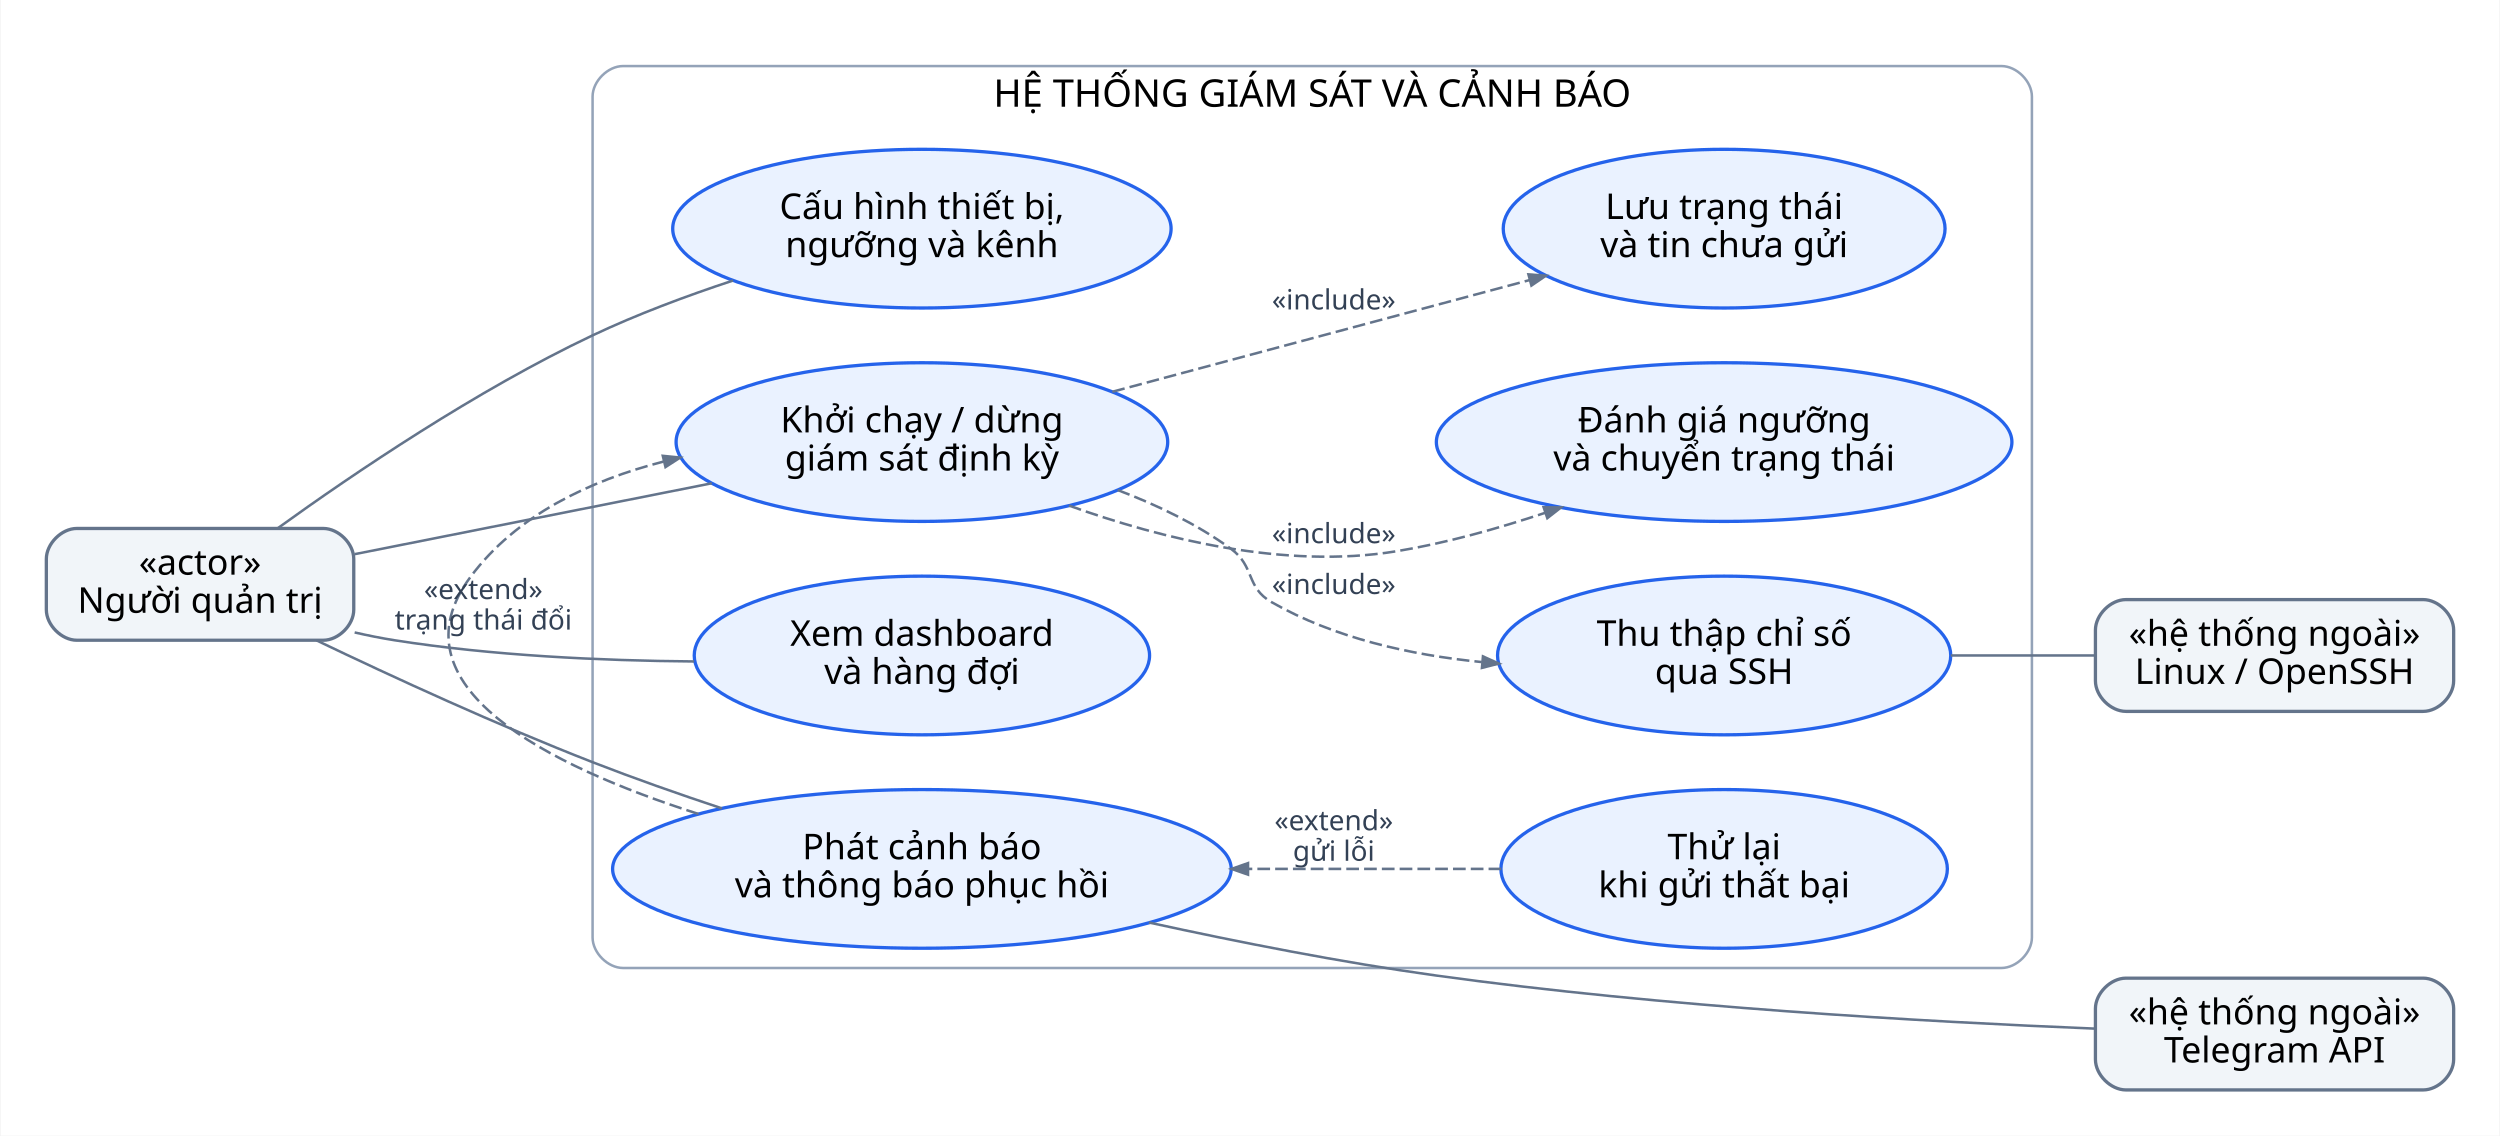
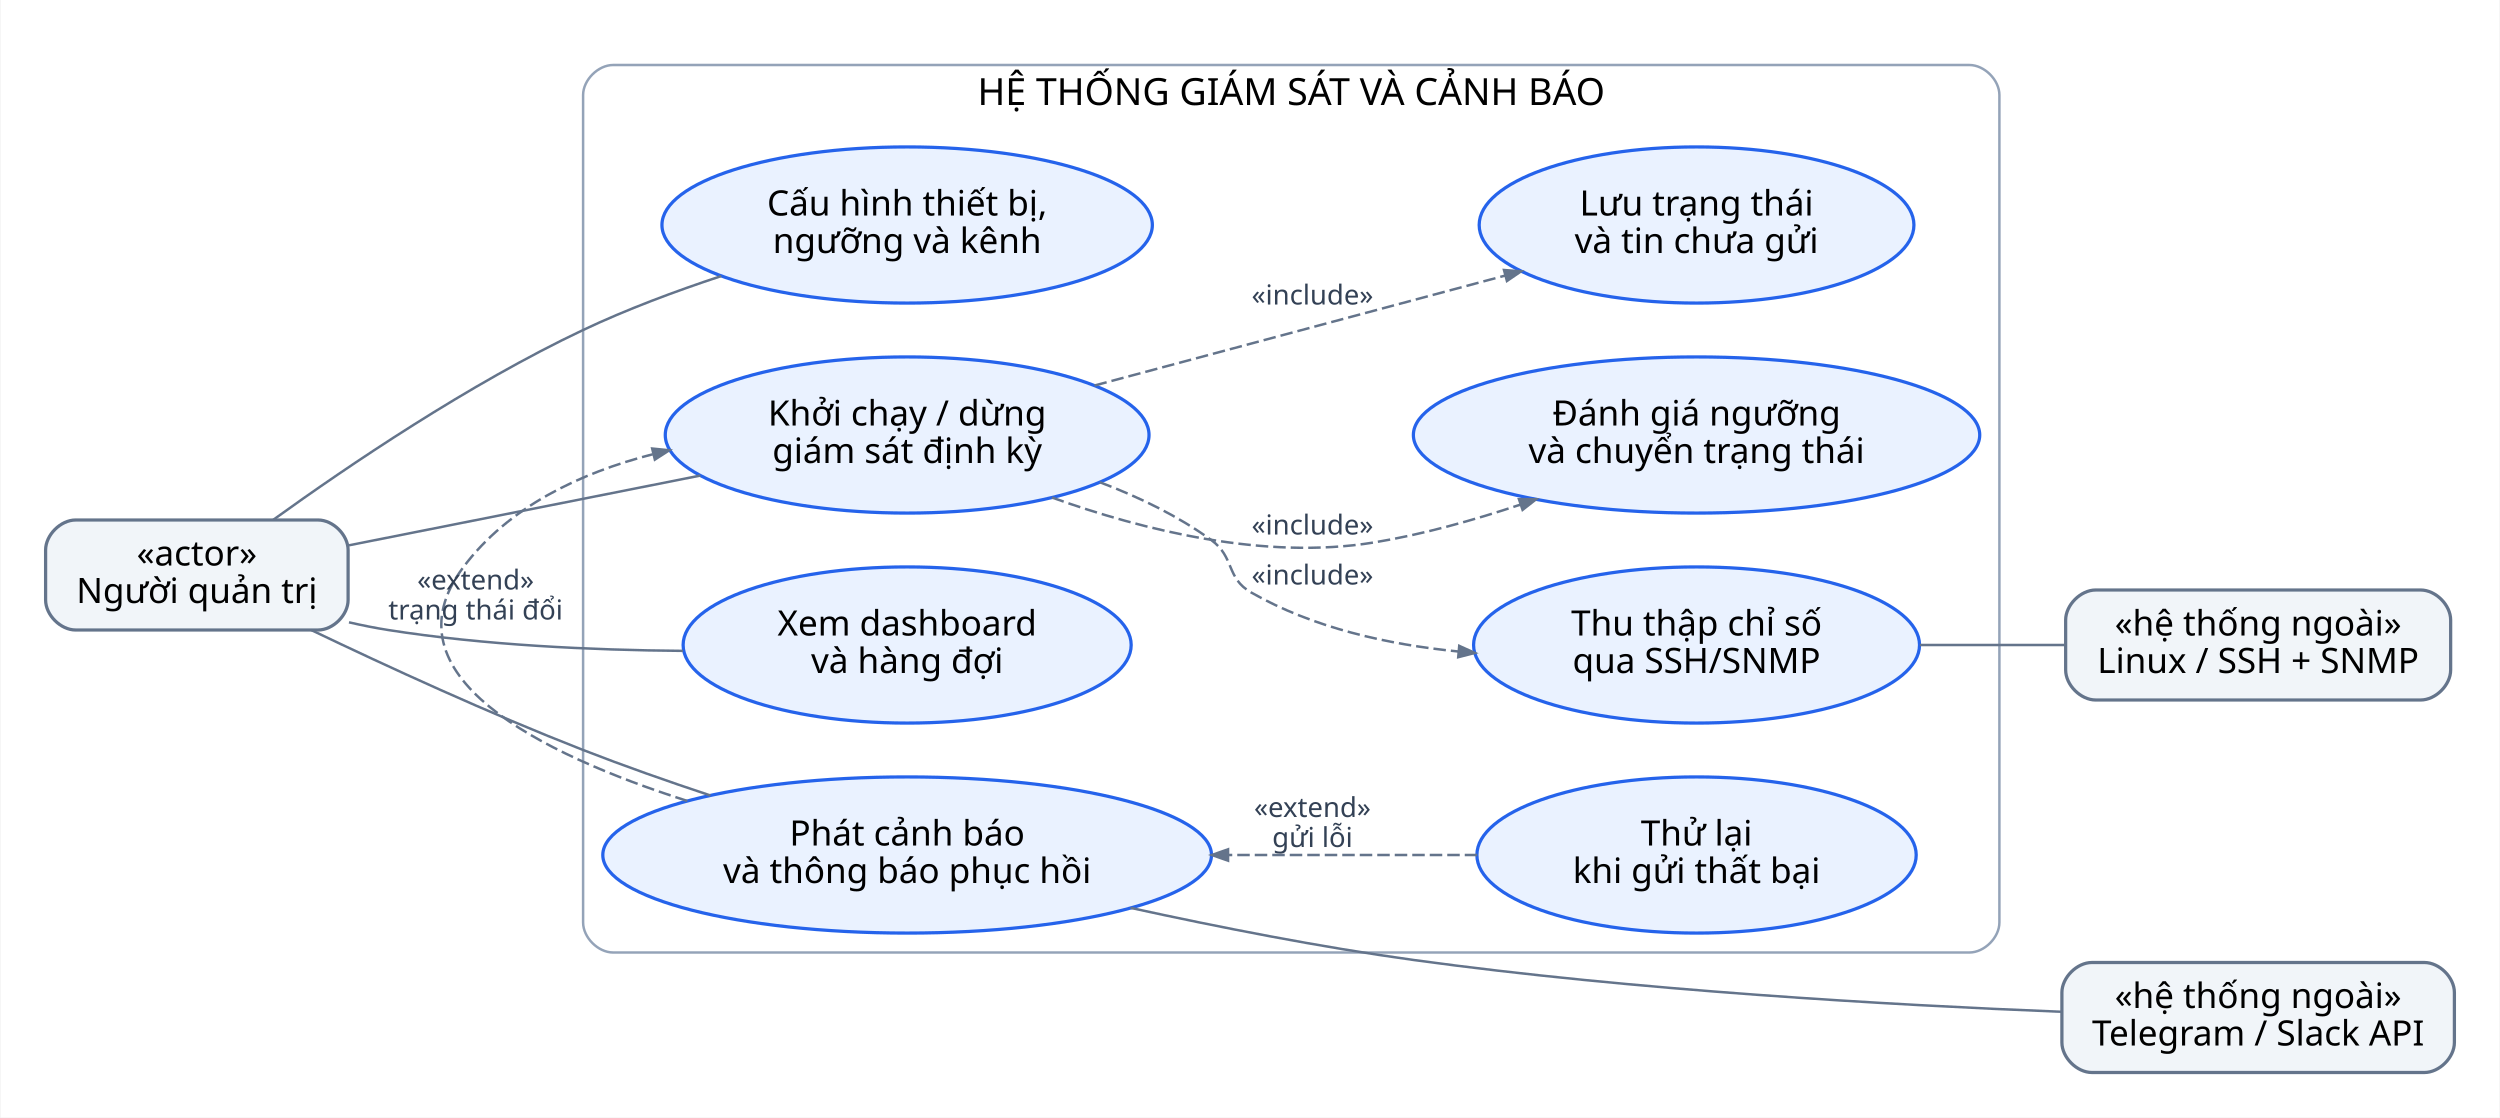
- <svg xmlns="http://www.w3.org/2000/svg" width="984pt" height="447pt" viewBox="0.00 0.00 983.52 447.00">
+ <svg xmlns="http://www.w3.org/2000/svg" width="1000pt" height="447pt" viewBox="0.00 0.00 999.52 447.00">
  <g id="graph0" class="graph" transform="scale(1 1) rotate(0) translate(18 429)">
-     <polygon fill="white" stroke="transparent" points="-18,18 -18,-429 965.52,-429 965.52,18 -18,18" />
+     <polygon fill="white" stroke="transparent" points="-18,18 -18,-429 981.52,-429 981.52,18 -18,18" />
    <g id="clust1" class="cluster">
      <path fill="white" stroke="#94a3b8" d="M227,-48C227,-48 769.52,-48 769.52,-48 775.52,-48 781.52,-54 781.52,-60 781.52,-60 781.52,-391 781.52,-391 781.52,-397 775.52,-403 769.52,-403 769.52,-403 227,-403 227,-403 221,-403 215,-397 215,-391 215,-391 215,-60 215,-60 215,-54 221,-48 227,-48" />
      <text text-anchor="middle" x="498.26" y="-387" font-family="Noto Sans" font-size="15.00">HỆ THỐNG GIÁM SÁT VÀ CẢNH BÁO</text>
    </g>
    <g id="node1" class="node">
      <path fill="#f1f5f9" stroke="#64748b" stroke-width="1.3" d="M109,-221C109,-221 12,-221 12,-221 6,-221 0,-215 0,-209 0,-209 0,-189 0,-189 0,-183 6,-177 12,-177 12,-177 109,-177 109,-177 115,-177 121,-183 121,-189 121,-189 121,-209 121,-209 121,-215 115,-221 109,-221" />
      <text text-anchor="middle" x="60.5" y="-202.8" font-family="Noto Sans" font-size="14.00">«actor»</text>
      <text text-anchor="middle" x="60.5" y="-187.8" font-family="Noto Sans" font-size="14.00">Người quản trị</text>
    </g>
    <g id="node4" class="node">
      <ellipse fill="#eaf2ff" stroke="#2563eb" stroke-width="1.3" cx="344.62" cy="-339" rx="98.08" ry="31.23" />
      <text text-anchor="middle" x="344.62" y="-342.8" font-family="Noto Sans" font-size="14.00">Cấu hình thiết bị,</text>
      <text text-anchor="middle" x="344.62" y="-327.8" font-family="Noto Sans" font-size="14.00">ngưỡng và kênh</text>
    </g>
    <g id="edge7" class="edge">
      <path fill="none" stroke="#64748b" d="M91.06,-221.08C121.05,-242.7 169.41,-275.43 215,-297 232.41,-305.24 251.87,-312.51 270.27,-318.58" />
    </g>
    <g id="node5" class="node">
      <ellipse fill="#eaf2ff" stroke="#2563eb" stroke-width="1.3" cx="344.62" cy="-255" rx="96.75" ry="31.23" />
      <text text-anchor="middle" x="344.62" y="-258.8" font-family="Noto Sans" font-size="14.00">Khởi chạy / dừng</text>
      <text text-anchor="middle" x="344.62" y="-243.8" font-family="Noto Sans" font-size="14.00">giám sát định kỳ</text>
    </g>
    <g id="edge8" class="edge">
      <path fill="none" stroke="#64748b" d="M121.33,-210.88C162.25,-219 217.01,-229.87 261.94,-238.79" />
    </g>
    <g id="node6" class="node">
      <ellipse fill="#eaf2ff" stroke="#2563eb" stroke-width="1.3" cx="344.62" cy="-171" rx="89.61" ry="31.23" />
      <text text-anchor="middle" x="344.62" y="-174.8" font-family="Noto Sans" font-size="14.00">Xem dashboard</text>
      <text text-anchor="middle" x="344.62" y="-159.8" font-family="Noto Sans" font-size="14.00">và hàng đợi</text>
    </g>
    <g id="edge9" class="edge">
      <path fill="none" stroke="#64748b" d="M121.35,-180.07C126.61,-178.86 131.88,-177.81 137,-177 175.37,-170.95 218.24,-168.95 254.94,-168.65" />
    </g>
    <g id="node10" class="node">
      <ellipse fill="#eaf2ff" stroke="#2563eb" stroke-width="1.3" cx="344.62" cy="-87" rx="121.74" ry="31.23" />
      <text text-anchor="middle" x="344.62" y="-90.8" font-family="Noto Sans" font-size="14.00">Phát cảnh báo</text>
      <text text-anchor="middle" x="344.62" y="-75.8" font-family="Noto Sans" font-size="14.00">và thông báo phục hồi</text>
    </g>
    <g id="edge10" class="edge">
      <path fill="none" stroke="#64748b" d="M106.27,-176.97C136.58,-162.46 177.75,-143.52 215,-129 231.31,-122.64 249.01,-116.43 265.93,-110.81" />
    </g>
    <g id="node2" class="node">
-       <path fill="#f1f5f9" stroke="#64748b" stroke-width="1.3" d="M935.52,-193C935.52,-193 818.52,-193 818.52,-193 812.52,-193 806.52,-187 806.52,-181 806.52,-181 806.52,-161 806.52,-161 806.52,-155 812.52,-149 818.52,-149 818.52,-149 935.52,-149 935.52,-149 941.52,-149 947.52,-155 947.52,-161 947.52,-161 947.52,-181 947.52,-181 947.52,-187 941.52,-193 935.52,-193" />
-       <text text-anchor="middle" x="877.02" y="-174.8" font-family="Noto Sans" font-size="14.00">«hệ thống ngoài»</text>
-       <text text-anchor="middle" x="877.02" y="-159.8" font-family="Noto Sans" font-size="14.00">Linux / OpenSSH</text>
+       <path fill="#f1f5f9" stroke="#64748b" stroke-width="1.3" d="M950.02,-193C950.02,-193 820.02,-193 820.02,-193 814.02,-193 808.02,-187 808.02,-181 808.02,-181 808.02,-161 808.02,-161 808.02,-155 814.02,-149 820.02,-149 820.02,-149 950.02,-149 950.02,-149 956.02,-149 962.02,-155 962.02,-161 962.02,-161 962.02,-181 962.02,-181 962.02,-187 956.02,-193 950.02,-193" />
+       <text text-anchor="middle" x="885.02" y="-174.8" font-family="Noto Sans" font-size="14.00">«hệ thống ngoài»</text>
+       <text text-anchor="middle" x="885.02" y="-159.8" font-family="Noto Sans" font-size="14.00">Linux / SSH + SNMP</text>
    </g>
    <g id="node3" class="node">
-       <path fill="#f1f5f9" stroke="#64748b" stroke-width="1.3" d="M935.52,-44C935.52,-44 818.52,-44 818.52,-44 812.52,-44 806.52,-38 806.52,-32 806.52,-32 806.52,-12 806.52,-12 806.52,-6 812.52,0 818.52,0 818.52,0 935.52,0 935.52,0 941.52,0 947.52,-6 947.52,-12 947.52,-12 947.52,-32 947.52,-32 947.52,-38 941.52,-44 935.52,-44" />
-       <text text-anchor="middle" x="877.02" y="-25.8" font-family="Noto Sans" font-size="14.00">«hệ thống ngoài»</text>
-       <text text-anchor="middle" x="877.02" y="-10.8" font-family="Noto Sans" font-size="14.00">Telegram API</text>
+       <path fill="#f1f5f9" stroke="#64748b" stroke-width="1.3" d="M951.52,-44C951.52,-44 818.52,-44 818.52,-44 812.52,-44 806.52,-38 806.52,-32 806.52,-32 806.52,-12 806.52,-12 806.52,-6 812.52,0 818.52,0 818.52,0 951.52,0 951.52,0 957.52,0 963.52,-6 963.52,-12 963.52,-12 963.52,-32 963.52,-32 963.52,-38 957.52,-44 951.52,-44" />
+       <text text-anchor="middle" x="885.02" y="-25.8" font-family="Noto Sans" font-size="14.00">«hệ thống ngoài»</text>
+       <text text-anchor="middle" x="885.02" y="-10.8" font-family="Noto Sans" font-size="14.00">Telegram / Slack API</text>
    </g>
    <g id="node7" class="node">
      <ellipse fill="#eaf2ff" stroke="#2563eb" stroke-width="1.3" cx="660.38" cy="-171" rx="89.19" ry="31.23" />
      <text text-anchor="middle" x="660.38" y="-174.8" font-family="Noto Sans" font-size="14.00">Thu thập chỉ số</text>
-       <text text-anchor="middle" x="660.38" y="-159.8" font-family="Noto Sans" font-size="14.00">qua SSH</text>
+       <text text-anchor="middle" x="660.38" y="-159.8" font-family="Noto Sans" font-size="14.00">qua SSH/SNMP</text>
    </g>
    <g id="edge1" class="edge">
      <path fill="none" stroke="#64748b" stroke-dasharray="5,2" d="M421.69,-236.11C437.28,-230.21 452.96,-222.63 466.24,-213 475.74,-206.11 472.06,-197.82 482.24,-192 507.02,-177.85 536.9,-171.17 565,-168.41" />
      <polygon fill="#64748b" stroke="#64748b" points="565.45,-170.65 571.72,-167.82 565.05,-166.12 565.45,-170.65" />
      <text text-anchor="middle" x="506.74" y="-195.2" font-family="Noto Sans" font-size="11.00" fill="#334155">«include»</text>
    </g>
    <g id="node8" class="node">
      <ellipse fill="#eaf2ff" stroke="#2563eb" stroke-width="1.3" cx="660.38" cy="-255" rx="113.27" ry="31.23" />
      <text text-anchor="middle" x="660.38" y="-258.8" font-family="Noto Sans" font-size="14.00">Đánh giá ngưỡng</text>
      <text text-anchor="middle" x="660.38" y="-243.8" font-family="Noto Sans" font-size="14.00">và chuyển trạng thái</text>
    </g>
    <g id="edge2" class="edge">
      <path fill="none" stroke="#64748b" stroke-dasharray="5,2" d="M402.52,-230C439.05,-216.88 487.66,-204.88 531.24,-212 550.7,-215.18 571.18,-220.9 589.93,-227.15" />
      <polygon fill="#64748b" stroke="#64748b" points="589.33,-229.35 596.21,-229.29 590.79,-225.05 589.33,-229.35" />
      <text text-anchor="middle" x="506.74" y="-215.2" font-family="Noto Sans" font-size="11.00" fill="#334155">«include»</text>
    </g>
    <g id="node9" class="node">
      <ellipse fill="#eaf2ff" stroke="#2563eb" stroke-width="1.3" cx="660.38" cy="-339" rx="86.95" ry="31.23" />
      <text text-anchor="middle" x="660.38" y="-342.8" font-family="Noto Sans" font-size="14.00">Lưu trạng thái</text>
      <text text-anchor="middle" x="660.38" y="-327.8" font-family="Noto Sans" font-size="14.00">và tin chưa gửi</text>
    </g>
    <g id="edge3" class="edge">
      <path fill="none" stroke="#64748b" stroke-dasharray="5,2" d="M419.58,-274.8C469.1,-288.06 534.08,-305.45 583.91,-318.79" />
      <polygon fill="#64748b" stroke="#64748b" points="583.35,-321 590.22,-320.48 584.53,-316.6 583.35,-321" />
      <text text-anchor="middle" x="506.74" y="-307.2" font-family="Noto Sans" font-size="11.00" fill="#334155">«include»</text>
    </g>
    <g id="edge11" class="edge">
-       <path fill="none" stroke="#64748b" d="M749.61,-171C768.57,-171 788.36,-171 806.49,-171" />
+       <path fill="none" stroke="#64748b" d="M749.69,-171C768.88,-171 789.01,-171 807.68,-171" />
    </g>
    <g id="edge12" class="edge">
-       <path fill="none" stroke="#64748b" d="M434,-65.89C469.07,-58.22 509.88,-50.17 547.24,-45 636.23,-32.68 739.72,-26.82 806.46,-24.13" />
+       <path fill="none" stroke="#64748b" d="M433.99,-65.85C469.06,-58.18 509.88,-50.14 547.24,-45 635.64,-32.83 738.01,-27 806.47,-24.28" />
    </g>
    <g id="edge4" class="edge">
      <path fill="none" stroke="#64748b" stroke-dasharray="5,2" d="M256.67,-108.63C197.23,-127.64 134.95,-158.99 167,-202 185.06,-226.23 213.76,-239.82 242.88,-247.31" />
      <polygon fill="#64748b" stroke="#64748b" points="242.63,-249.59 249.49,-248.9 243.7,-245.16 242.63,-249.59" />
      <text text-anchor="middle" x="172" y="-193.2" font-family="Noto Sans" font-size="11.00" fill="#334155">«extend»</text>
      <text text-anchor="middle" x="172" y="-181.2" font-family="Noto Sans" font-size="11.00" fill="#334155">trạng thái đổi</text>
    </g>
    <g id="node11" class="node">
      <ellipse fill="#eaf2ff" stroke="#2563eb" stroke-width="1.3" cx="660.38" cy="-87" rx="87.86" ry="31.23" />
      <text text-anchor="middle" x="660.38" y="-90.8" font-family="Noto Sans" font-size="14.00">Thử lại</text>
      <text text-anchor="middle" x="660.38" y="-75.8" font-family="Noto Sans" font-size="14.00">khi gửi thất bại</text>
    </g>
    <g id="edge5" class="edge">
      <path fill="none" stroke="#64748b" stroke-dasharray="5,2" d="M572.66,-87C541.9,-87 506.6,-87 473.15,-87" />
      <polygon fill="#64748b" stroke="#64748b" points="472.98,-84.73 466.48,-87 472.98,-89.28 472.98,-84.73" />
      <text text-anchor="middle" x="506.74" y="-102.2" font-family="Noto Sans" font-size="11.00" fill="#334155">«extend»</text>
      <text text-anchor="middle" x="506.74" y="-90.2" font-family="Noto Sans" font-size="11.00" fill="#334155">gửi lỗi</text>
    </g>
  </g>
</svg>
